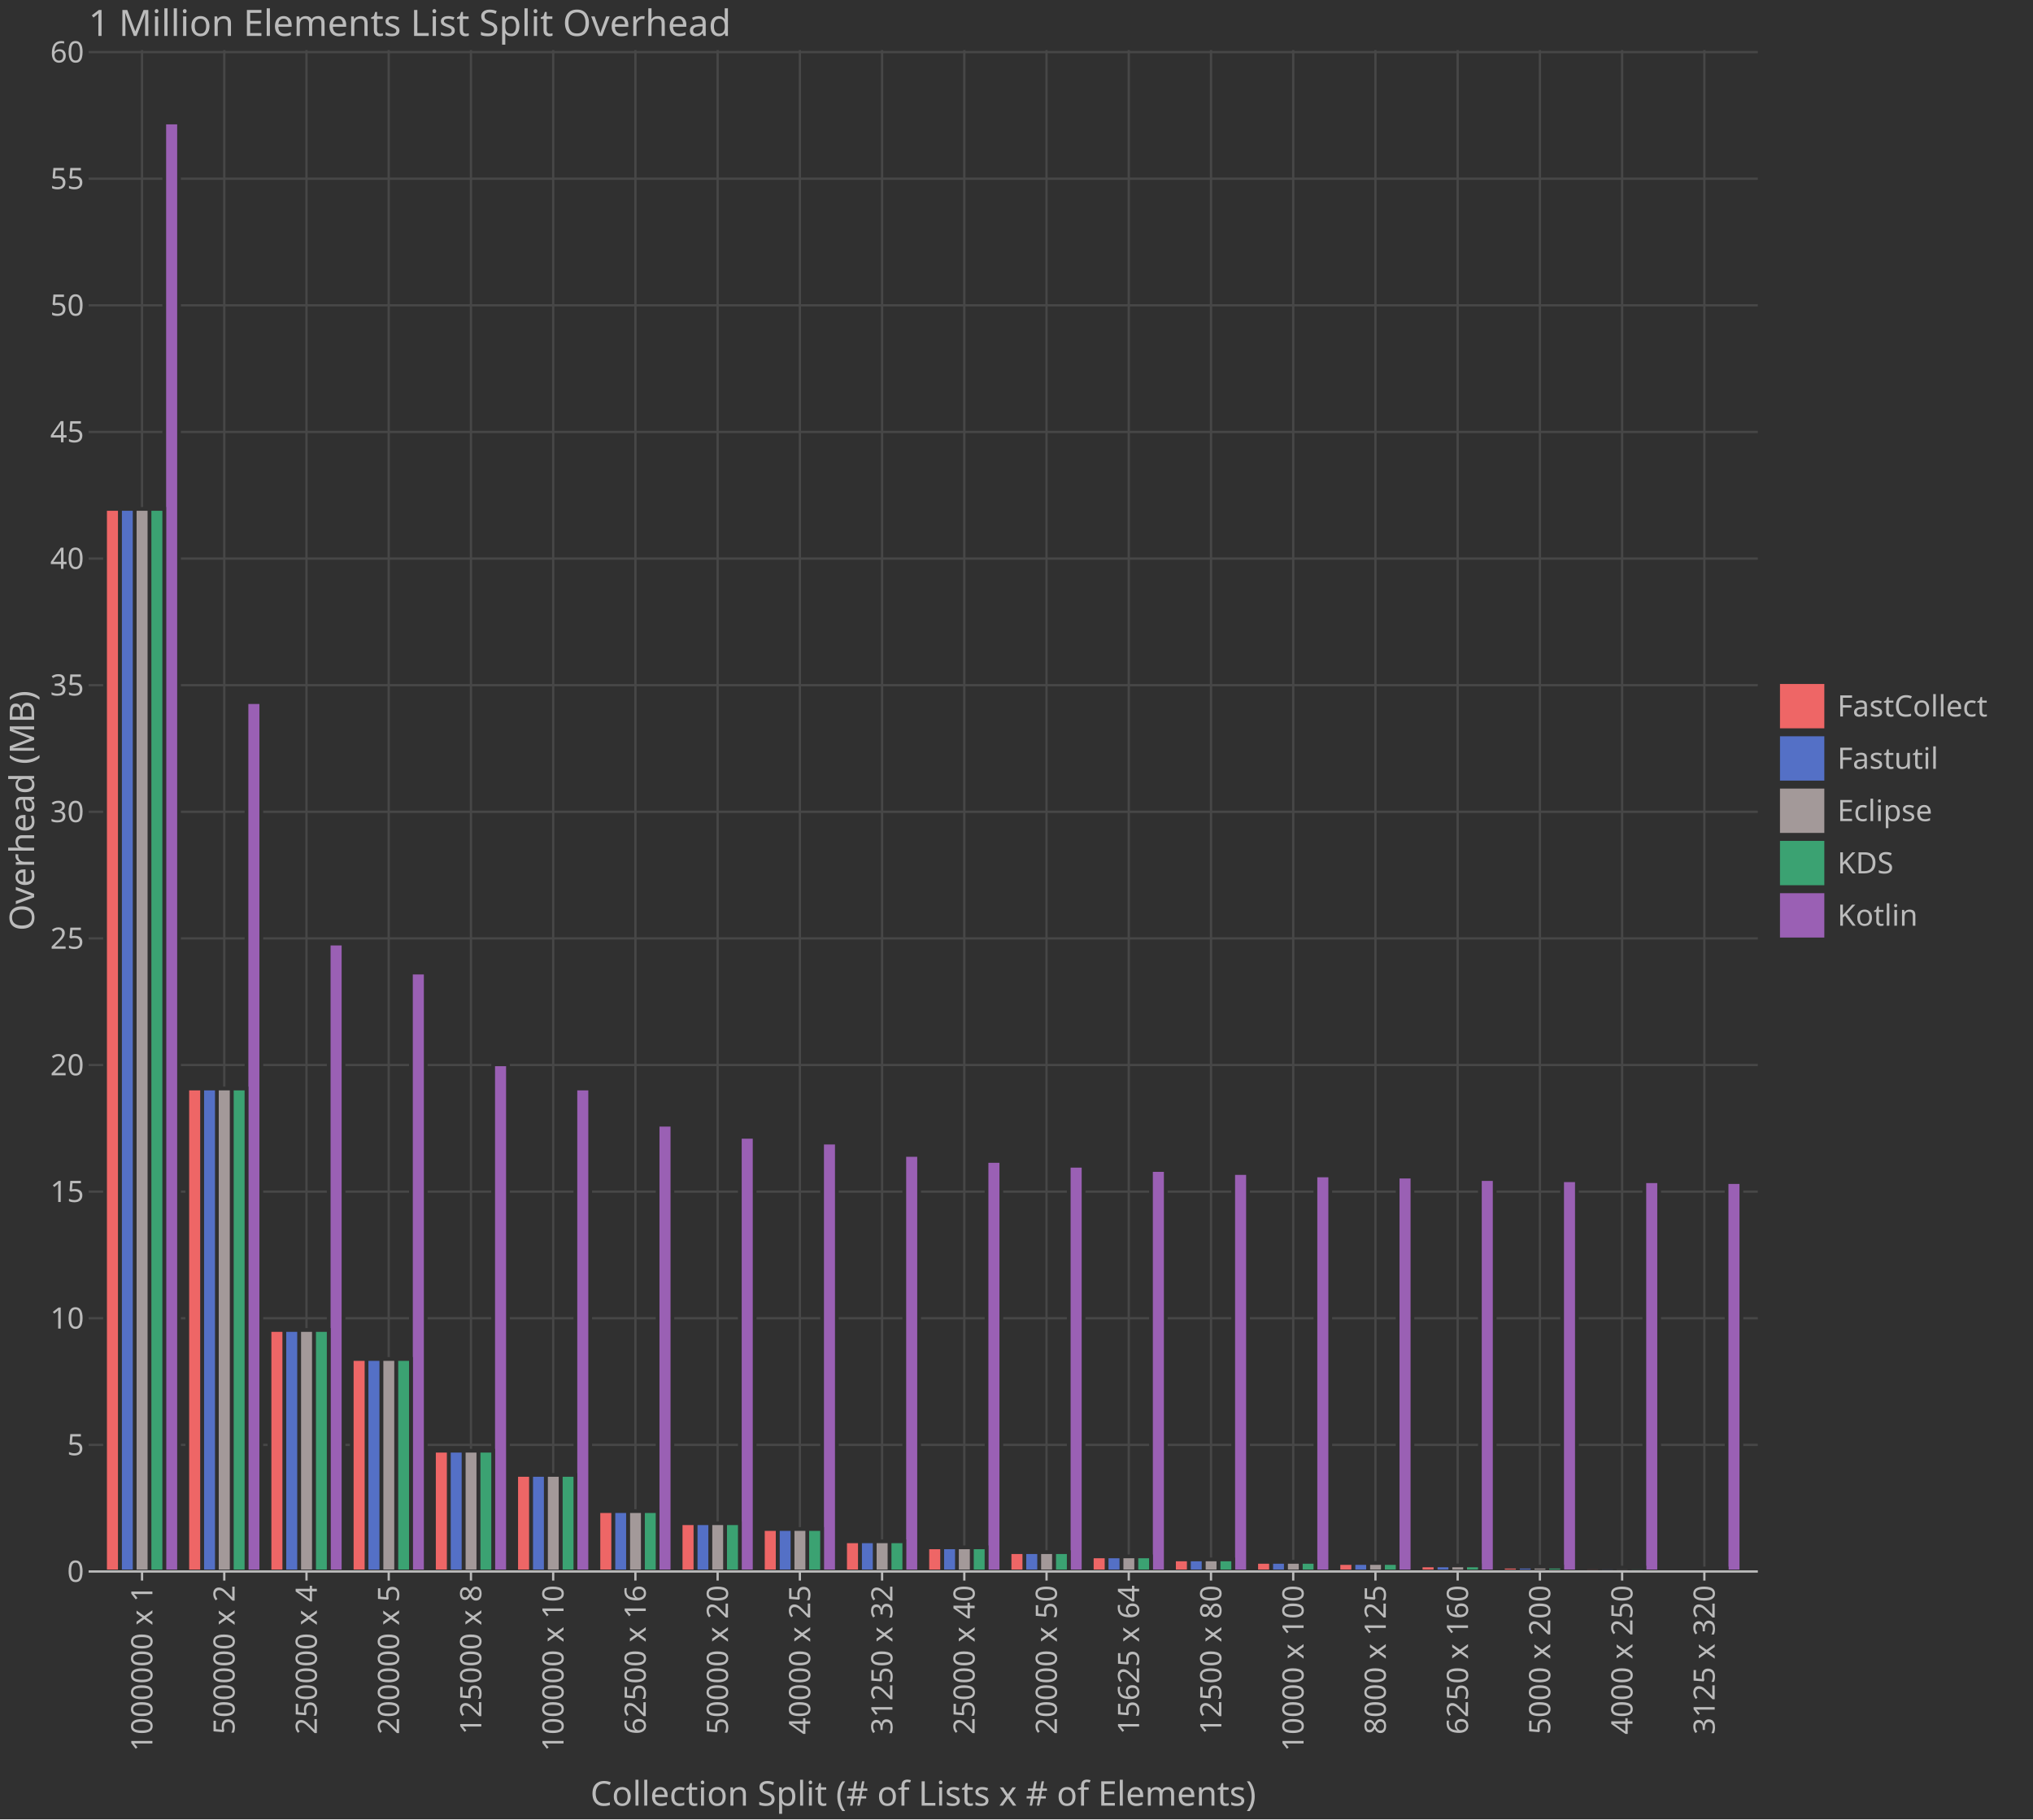
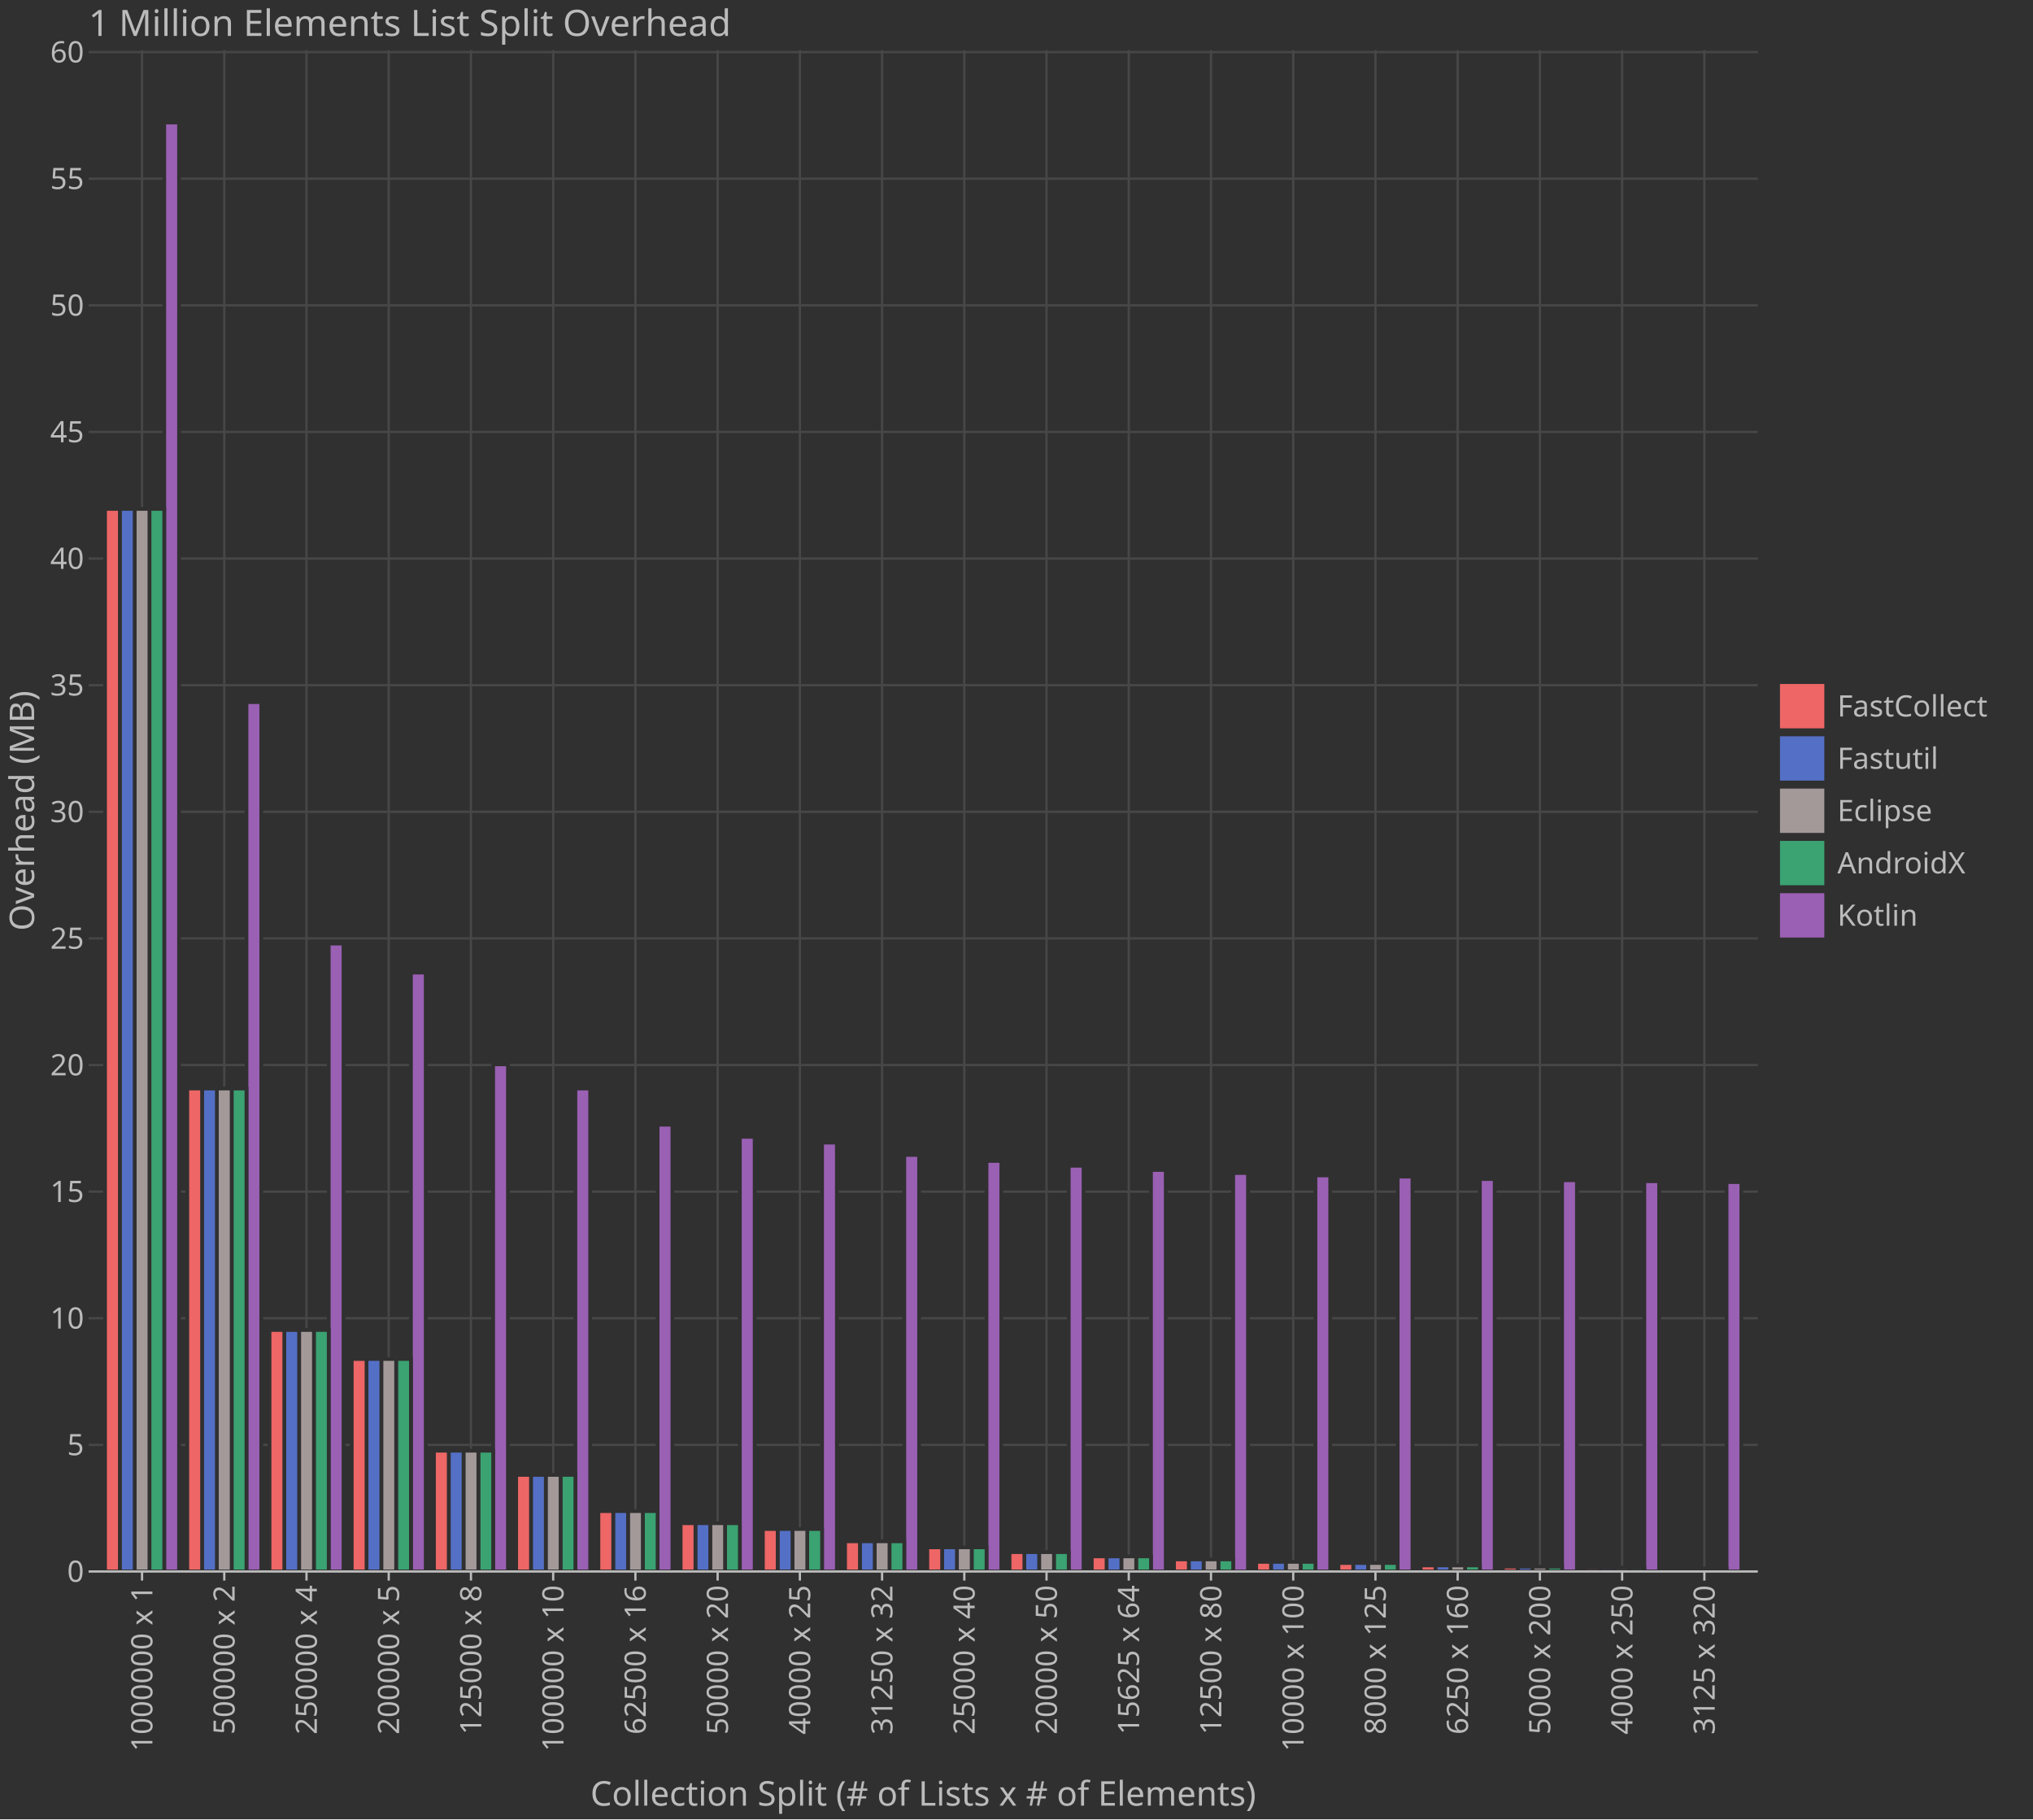
<svg xmlns="http://www.w3.org/2000/svg" display="block" class="plt-container" width="894.0" height="800.0">
  <style type="text/css">
  .plt-container {
   font-family: sans-serif;
   user-select: none;
   -webkit-user-select: none;
   -moz-user-select: none;
   -ms-user-select: none;
}
text {
   text-rendering: optimizeLegibility;
}
- #pbjqvr3 .plot-title {
+ #pQdCdPR .plot-title {
fill: #bbbbbb;
font-weight: normal;
   font-style: normal;font-family: sans-serif;
font-size: 16.0px;

}
- #pbjqvr3 .plot-subtitle {
+ #pQdCdPR .plot-subtitle {
fill: #bbbbbb;
font-weight: normal;
   font-style: normal;font-family: sans-serif;
font-size: 15.0px;

}
- #pbjqvr3 .plot-caption {
- fill: #bbbbbb;
- font-weight: normal;
-    font-style: normal;font-family: sans-serif;
- font-size: 13.0px;
- 
- }
- #pbjqvr3 .hyperlink-element {
+ #pQdCdPR .plot-caption {
+ fill: #bbbbbb;
+ font-weight: normal;
+    font-style: normal;font-family: sans-serif;
+ font-size: 13.0px;
+ 
+ }
+ #pQdCdPR .hyperlink-element {
fill: #118ed8;
font-weight: normal;
   font-style: normal;
}
- #pbjqvr3 .legend-title {
+ #pQdCdPR .legend-title {
fill: #bbbbbb;
font-weight: normal;
   font-style: normal;font-family: sans-serif;
font-size: 15.0px;

}
- #pbjqvr3 .legend-item {
- fill: #bbbbbb;
- font-weight: normal;
-    font-style: normal;font-family: sans-serif;
- font-size: 13.0px;
- 
- }
- #pbjqvr3 .axis-title-x {
+ #pQdCdPR .legend-item {
+ fill: #bbbbbb;
+ font-weight: normal;
+    font-style: normal;font-family: sans-serif;
+ font-size: 13.0px;
+ 
+ }
+ #pQdCdPR .axis-title-x {
fill: #bbbbbb;
font-weight: normal;
   font-style: normal;font-family: sans-serif;
font-size: 15.0px;

}
- #pbjqvr3 .axis-text-x {
- fill: #bbbbbb;
- font-weight: normal;
-    font-style: normal;font-family: sans-serif;
- font-size: 13.0px;
- 
- }
- #dqtwXRc .axis-tooltip-text-x {
+ #pQdCdPR .axis-text-x {
+ fill: #bbbbbb;
+ font-weight: normal;
+    font-style: normal;font-family: sans-serif;
+ font-size: 13.0px;
+ 
+ }
+ #dkMjJOs .axis-tooltip-text-x {
fill: #303030;
font-weight: normal;
   font-style: normal;font-family: sans-serif;
font-size: 13.0px;

}
- #pbjqvr3 .axis-title-y {
+ #pQdCdPR .axis-title-y {
fill: #bbbbbb;
font-weight: normal;
   font-style: normal;font-family: sans-serif;
font-size: 15.0px;

}
- #pbjqvr3 .axis-text-y {
- fill: #bbbbbb;
- font-weight: normal;
-    font-style: normal;font-family: sans-serif;
- font-size: 13.0px;
- 
- }
- #dqtwXRc .axis-tooltip-text-y {
+ #pQdCdPR .axis-text-y {
+ fill: #bbbbbb;
+ font-weight: normal;
+    font-style: normal;font-family: sans-serif;
+ font-size: 13.0px;
+ 
+ }
+ #dkMjJOs .axis-tooltip-text-y {
fill: #303030;
font-weight: normal;
   font-style: normal;font-family: sans-serif;
font-size: 13.0px;

}
- #pbjqvr3 .facet-strip-text-x {
- fill: #bbbbbb;
- font-weight: normal;
-    font-style: normal;font-family: sans-serif;
- font-size: 13.0px;
- 
- }
- #pbjqvr3 .facet-strip-text-y {
- fill: #bbbbbb;
- font-weight: normal;
-    font-style: normal;font-family: sans-serif;
- font-size: 13.0px;
- 
- }
- #dqtwXRc .tooltip-text {
- fill: #bbbbbb;
- font-weight: normal;
-    font-style: normal;font-family: sans-serif;
- font-size: 13.0px;
- 
- }
- #dqtwXRc .tooltip-title {
+ #pQdCdPR .facet-strip-text-x {
+ fill: #bbbbbb;
+ font-weight: normal;
+    font-style: normal;font-family: sans-serif;
+ font-size: 13.0px;
+ 
+ }
+ #pQdCdPR .facet-strip-text-y {
+ fill: #bbbbbb;
+ font-weight: normal;
+    font-style: normal;font-family: sans-serif;
+ font-size: 13.0px;
+ 
+ }
+ #dkMjJOs .tooltip-text {
+ fill: #bbbbbb;
+ font-weight: normal;
+    font-style: normal;font-family: sans-serif;
+ font-size: 13.0px;
+ 
+ }
+ #dkMjJOs .tooltip-title {
fill: #bbbbbb;
font-weight: bold;
   font-style: normal;font-family: sans-serif;
font-size: 13.0px;

}
- #dqtwXRc .tooltip-label {
+ #dkMjJOs .tooltip-label {
fill: #bbbbbb;
font-weight: bold;
   font-style: normal;font-family: sans-serif;
font-size: 13.0px;

}

  </style>
-   <g id="pbjqvr3">
+   <g id="pQdCdPR">
    <path fill-rule="evenodd" fill="rgb(48,48,48)" fill-opacity="1.0" d="M0.0 0.0 L0.0 800.0 L894.0 800.0 L894.0 0.0 Z">
    </path>
    <g transform="translate(21.0 22.0 ) ">
      <g>
        <g transform="translate(17.96121 0.0 ) ">
          <g>
            <line x1="23.503" y1="0.0" x2="23.503" y2="669.028" stroke="rgb(71,71,71)" stroke-opacity="1.0" stroke-width="1.0" fill="none">
            </line>
            <line x1="59.662" y1="0.0" x2="59.662" y2="669.028" stroke="rgb(71,71,71)" stroke-opacity="1.0" stroke-width="1.0" fill="none">
            </line>
            <line x1="95.821" y1="0.0" x2="95.821" y2="669.028" stroke="rgb(71,71,71)" stroke-opacity="1.0" stroke-width="1.0" fill="none">
            </line>
            <line x1="131.98" y1="0.0" x2="131.98" y2="669.028" stroke="rgb(71,71,71)" stroke-opacity="1.0" stroke-width="1.0" fill="none">
            </line>
            <line x1="168.138" y1="0.0" x2="168.138" y2="669.028" stroke="rgb(71,71,71)" stroke-opacity="1.0" stroke-width="1.0" fill="none">
            </line>
            <line x1="204.297" y1="0.0" x2="204.297" y2="669.028" stroke="rgb(71,71,71)" stroke-opacity="1.0" stroke-width="1.0" fill="none">
            </line>
            <line x1="240.456" y1="0.0" x2="240.456" y2="669.028" stroke="rgb(71,71,71)" stroke-opacity="1.0" stroke-width="1.0" fill="none">
            </line>
            <line x1="276.615" y1="0.0" x2="276.615" y2="669.028" stroke="rgb(71,71,71)" stroke-opacity="1.0" stroke-width="1.0" fill="none">
            </line>
            <line x1="312.773" y1="0.0" x2="312.773" y2="669.028" stroke="rgb(71,71,71)" stroke-opacity="1.0" stroke-width="1.0" fill="none">
            </line>
            <line x1="348.932" y1="0.0" x2="348.932" y2="669.028" stroke="rgb(71,71,71)" stroke-opacity="1.0" stroke-width="1.0" fill="none">
            </line>
            <line x1="385.091" y1="0.0" x2="385.091" y2="669.028" stroke="rgb(71,71,71)" stroke-opacity="1.0" stroke-width="1.0" fill="none">
            </line>
            <line x1="421.25" y1="0.0" x2="421.25" y2="669.028" stroke="rgb(71,71,71)" stroke-opacity="1.0" stroke-width="1.0" fill="none">
            </line>
            <line x1="457.409" y1="0.0" x2="457.409" y2="669.028" stroke="rgb(71,71,71)" stroke-opacity="1.0" stroke-width="1.0" fill="none">
            </line>
            <line x1="493.567" y1="0.0" x2="493.567" y2="669.028" stroke="rgb(71,71,71)" stroke-opacity="1.0" stroke-width="1.0" fill="none">
            </line>
            <line x1="529.726" y1="0.0" x2="529.726" y2="669.028" stroke="rgb(71,71,71)" stroke-opacity="1.0" stroke-width="1.0" fill="none">
            </line>
            <line x1="565.885" y1="0.0" x2="565.885" y2="669.028" stroke="rgb(71,71,71)" stroke-opacity="1.0" stroke-width="1.0" fill="none">
            </line>
            <line x1="602.044" y1="0.0" x2="602.044" y2="669.028" stroke="rgb(71,71,71)" stroke-opacity="1.0" stroke-width="1.0" fill="none">
            </line>
            <line x1="638.203" y1="0.0" x2="638.203" y2="669.028" stroke="rgb(71,71,71)" stroke-opacity="1.0" stroke-width="1.0" fill="none">
            </line>
            <line x1="674.361" y1="0.0" x2="674.361" y2="669.028" stroke="rgb(71,71,71)" stroke-opacity="1.0" stroke-width="1.0" fill="none">
            </line>
            <line x1="710.52" y1="0.0" x2="710.52" y2="669.028" stroke="rgb(71,71,71)" stroke-opacity="1.0" stroke-width="1.0" fill="none">
            </line>
          </g>
        </g>
        <g transform="translate(17.96121 0.0 ) ">
          <g>
            <line x1="0.0" y1="669.028" x2="734.023" y2="669.028" stroke="rgb(71,71,71)" stroke-opacity="1.0" stroke-width="1.0" fill="none">
            </line>
            <line x1="0.0" y1="613.351" x2="734.023" y2="613.351" stroke="rgb(71,71,71)" stroke-opacity="1.0" stroke-width="1.0" fill="none">
            </line>
            <line x1="0.0" y1="557.674" x2="734.023" y2="557.674" stroke="rgb(71,71,71)" stroke-opacity="1.0" stroke-width="1.0" fill="none">
            </line>
            <line x1="0.0" y1="501.998" x2="734.023" y2="501.998" stroke="rgb(71,71,71)" stroke-opacity="1.0" stroke-width="1.0" fill="none">
            </line>
            <line x1="0.0" y1="446.321" x2="734.023" y2="446.321" stroke="rgb(71,71,71)" stroke-opacity="1.0" stroke-width="1.0" fill="none">
            </line>
            <line x1="0.0" y1="390.644" x2="734.023" y2="390.644" stroke="rgb(71,71,71)" stroke-opacity="1.0" stroke-width="1.0" fill="none">
            </line>
            <line x1="0.0" y1="334.967" x2="734.023" y2="334.967" stroke="rgb(71,71,71)" stroke-opacity="1.0" stroke-width="1.0" fill="none">
            </line>
            <line x1="0.0" y1="279.291" x2="734.023" y2="279.291" stroke="rgb(71,71,71)" stroke-opacity="1.0" stroke-width="1.0" fill="none">
            </line>
            <line x1="0.0" y1="223.614" x2="734.023" y2="223.614" stroke="rgb(71,71,71)" stroke-opacity="1.0" stroke-width="1.0" fill="none">
            </line>
            <line x1="0.0" y1="167.937" x2="734.023" y2="167.937" stroke="rgb(71,71,71)" stroke-opacity="1.0" stroke-width="1.0" fill="none">
            </line>
            <line x1="0.0" y1="112.261" x2="734.023" y2="112.261" stroke="rgb(71,71,71)" stroke-opacity="1.0" stroke-width="1.0" fill="none">
            </line>
            <line x1="0.0" y1="56.584" x2="734.023" y2="56.584" stroke="rgb(71,71,71)" stroke-opacity="1.0" stroke-width="1.0" fill="none">
            </line>
            <line x1="0.0" y1="0.907" x2="734.023" y2="0.907" stroke="rgb(71,71,71)" stroke-opacity="1.0" stroke-width="1.0" fill="none">
            </line>
          </g>
        </g>
      </g>
-       <g clip-path="url(#c8flc7L)" clip-bounds-jfx="[rect (17.961, 0.0), (734.023, 669.028)]">
+       <g clip-path="url(#cBJMEf4)" clip-bounds-jfx="[rect (17.961, 0.0), (734.023, 669.028)]">
        <g transform="translate(17.96121 0.0 ) ">
          <g>
            <g>
              <rect x="720.283" y="497.788" height="171.239" width="6.509" stroke="rgb(48,48,48)" stroke-opacity="1.0" fill="rgb(154,96,180)" fill-opacity="1.0" stroke-width="1.65">
              </rect>
              <rect x="713.774" y="667.7" height="1.327" width="6.509" stroke="rgb(48,48,48)" stroke-opacity="1.0" fill="rgb(59,162,114)" fill-opacity="1.0" stroke-width="1.65">
              </rect>
              <rect x="707.266" y="667.7" height="1.327" width="6.509" stroke="rgb(48,48,48)" stroke-opacity="1.0" fill="rgb(163,153,153)" fill-opacity="1.0" stroke-width="1.65">
              </rect>
              <rect x="700.757" y="667.7" height="1.327" width="6.509" stroke="rgb(48,48,48)" stroke-opacity="1.0" fill="rgb(84,112,198)" fill-opacity="1.0" stroke-width="1.65">
              </rect>
              <rect x="694.249" y="667.7" height="1.327" width="6.509" stroke="rgb(48,48,48)" stroke-opacity="1.0" fill="rgb(238,102,102)" fill-opacity="1.0" stroke-width="1.65">
              </rect>
              <rect x="684.124" y="497.417" height="171.611" width="6.509" stroke="rgb(48,48,48)" stroke-opacity="1.0" fill="rgb(154,96,180)" fill-opacity="1.0" stroke-width="1.65">
              </rect>
              <rect x="677.616" y="667.328" height="1.699" width="6.509" stroke="rgb(48,48,48)" stroke-opacity="1.0" fill="rgb(59,162,114)" fill-opacity="1.0" stroke-width="1.65">
              </rect>
              <rect x="671.107" y="667.328" height="1.699" width="6.509" stroke="rgb(48,48,48)" stroke-opacity="1.0" fill="rgb(163,153,153)" fill-opacity="1.0" stroke-width="1.65">
              </rect>
              <rect x="664.598" y="667.328" height="1.699" width="6.509" stroke="rgb(48,48,48)" stroke-opacity="1.0" fill="rgb(84,112,198)" fill-opacity="1.0" stroke-width="1.65">
              </rect>
              <rect x="658.09" y="667.328" height="1.699" width="6.509" stroke="rgb(48,48,48)" stroke-opacity="1.0" fill="rgb(238,102,102)" fill-opacity="1.0" stroke-width="1.65">
              </rect>
              <rect x="647.965" y="496.992" height="172.036" width="6.509" stroke="rgb(48,48,48)" stroke-opacity="1.0" fill="rgb(154,96,180)" fill-opacity="1.0" stroke-width="1.65">
              </rect>
              <rect x="641.457" y="666.904" height="2.124" width="6.509" stroke="rgb(48,48,48)" stroke-opacity="1.0" fill="rgb(59,162,114)" fill-opacity="1.0" stroke-width="1.65">
              </rect>
              <rect x="634.948" y="666.904" height="2.124" width="6.509" stroke="rgb(48,48,48)" stroke-opacity="1.0" fill="rgb(163,153,153)" fill-opacity="1.0" stroke-width="1.65">
              </rect>
              <rect x="628.44" y="666.904" height="2.124" width="6.509" stroke="rgb(48,48,48)" stroke-opacity="1.0" fill="rgb(84,112,198)" fill-opacity="1.0" stroke-width="1.65">
              </rect>
              <rect x="621.931" y="666.904" height="2.124" width="6.509" stroke="rgb(48,48,48)" stroke-opacity="1.0" fill="rgb(238,102,102)" fill-opacity="1.0" stroke-width="1.65">
              </rect>
              <rect x="611.807" y="496.461" height="172.567" width="6.509" stroke="rgb(48,48,48)" stroke-opacity="1.0" fill="rgb(154,96,180)" fill-opacity="1.0" stroke-width="1.65">
              </rect>
              <rect x="605.298" y="666.373" height="2.655" width="6.509" stroke="rgb(48,48,48)" stroke-opacity="1.0" fill="rgb(59,162,114)" fill-opacity="1.0" stroke-width="1.65">
              </rect>
              <rect x="598.789" y="666.373" height="2.655" width="6.509" stroke="rgb(48,48,48)" stroke-opacity="1.0" fill="rgb(163,153,153)" fill-opacity="1.0" stroke-width="1.65">
              </rect>
              <rect x="592.281" y="666.373" height="2.655" width="6.509" stroke="rgb(48,48,48)" stroke-opacity="1.0" fill="rgb(84,112,198)" fill-opacity="1.0" stroke-width="1.65">
              </rect>
              <rect x="585.772" y="666.373" height="2.655" width="6.509" stroke="rgb(48,48,48)" stroke-opacity="1.0" fill="rgb(238,102,102)" fill-opacity="1.0" stroke-width="1.65">
              </rect>
              <rect x="575.648" y="495.378" height="173.65" width="6.509" stroke="rgb(48,48,48)" stroke-opacity="1.0" fill="rgb(154,96,180)" fill-opacity="1.0" stroke-width="1.65">
              </rect>
              <rect x="569.139" y="665.29" height="3.738" width="6.509" stroke="rgb(48,48,48)" stroke-opacity="1.0" fill="rgb(59,162,114)" fill-opacity="1.0" stroke-width="1.65">
              </rect>
              <rect x="562.631" y="665.29" height="3.738" width="6.509" stroke="rgb(48,48,48)" stroke-opacity="1.0" fill="rgb(163,153,153)" fill-opacity="1.0" stroke-width="1.65">
              </rect>
              <rect x="556.122" y="665.29" height="3.738" width="6.509" stroke="rgb(48,48,48)" stroke-opacity="1.0" fill="rgb(84,112,198)" fill-opacity="1.0" stroke-width="1.65">
              </rect>
              <rect x="549.614" y="665.29" height="3.738" width="6.509" stroke="rgb(48,48,48)" stroke-opacity="1.0" fill="rgb(238,102,102)" fill-opacity="1.0" stroke-width="1.65">
              </rect>
              <rect x="539.489" y="494.868" height="174.16" width="6.509" stroke="rgb(48,48,48)" stroke-opacity="1.0" fill="rgb(154,96,180)" fill-opacity="1.0" stroke-width="1.65">
              </rect>
              <rect x="532.98" y="664.78" height="4.248" width="6.509" stroke="rgb(48,48,48)" stroke-opacity="1.0" fill="rgb(59,162,114)" fill-opacity="1.0" stroke-width="1.65">
              </rect>
              <rect x="526.472" y="664.78" height="4.248" width="6.509" stroke="rgb(48,48,48)" stroke-opacity="1.0" fill="rgb(163,153,153)" fill-opacity="1.0" stroke-width="1.65">
              </rect>
              <rect x="519.963" y="664.78" height="4.248" width="6.509" stroke="rgb(48,48,48)" stroke-opacity="1.0" fill="rgb(84,112,198)" fill-opacity="1.0" stroke-width="1.65">
              </rect>
              <rect x="513.455" y="664.78" height="4.248" width="6.509" stroke="rgb(48,48,48)" stroke-opacity="1.0" fill="rgb(238,102,102)" fill-opacity="1.0" stroke-width="1.65">
              </rect>
              <rect x="503.33" y="493.806" height="175.222" width="6.509" stroke="rgb(48,48,48)" stroke-opacity="1.0" fill="rgb(154,96,180)" fill-opacity="1.0" stroke-width="1.65">
              </rect>
              <rect x="496.822" y="663.718" height="5.31" width="6.509" stroke="rgb(48,48,48)" stroke-opacity="1.0" fill="rgb(59,162,114)" fill-opacity="1.0" stroke-width="1.65">
              </rect>
              <rect x="490.313" y="663.718" height="5.31" width="6.509" stroke="rgb(48,48,48)" stroke-opacity="1.0" fill="rgb(163,153,153)" fill-opacity="1.0" stroke-width="1.65">
              </rect>
              <rect x="483.805" y="663.718" height="5.31" width="6.509" stroke="rgb(48,48,48)" stroke-opacity="1.0" fill="rgb(84,112,198)" fill-opacity="1.0" stroke-width="1.65">
              </rect>
              <rect x="477.296" y="663.718" height="5.31" width="6.509" stroke="rgb(48,48,48)" stroke-opacity="1.0" fill="rgb(238,102,102)" fill-opacity="1.0" stroke-width="1.65">
              </rect>
              <rect x="467.171" y="492.479" height="176.549" width="6.509" stroke="rgb(48,48,48)" stroke-opacity="1.0" fill="rgb(154,96,180)" fill-opacity="1.0" stroke-width="1.65">
              </rect>
              <rect x="460.663" y="662.39" height="6.637" width="6.509" stroke="rgb(48,48,48)" stroke-opacity="1.0" fill="rgb(59,162,114)" fill-opacity="1.0" stroke-width="1.65">
              </rect>
              <rect x="454.154" y="662.39" height="6.637" width="6.509" stroke="rgb(48,48,48)" stroke-opacity="1.0" fill="rgb(163,153,153)" fill-opacity="1.0" stroke-width="1.65">
              </rect>
              <rect x="447.646" y="662.39" height="6.637" width="6.509" stroke="rgb(48,48,48)" stroke-opacity="1.0" fill="rgb(84,112,198)" fill-opacity="1.0" stroke-width="1.65">
              </rect>
              <rect x="441.137" y="662.39" height="6.637" width="6.509" stroke="rgb(48,48,48)" stroke-opacity="1.0" fill="rgb(238,102,102)" fill-opacity="1.0" stroke-width="1.65">
              </rect>
              <rect x="431.013" y="490.62" height="178.407" width="6.509" stroke="rgb(48,48,48)" stroke-opacity="1.0" fill="rgb(154,96,180)" fill-opacity="1.0" stroke-width="1.65">
              </rect>
              <rect x="424.504" y="660.532" height="8.496" width="6.509" stroke="rgb(48,48,48)" stroke-opacity="1.0" fill="rgb(59,162,114)" fill-opacity="1.0" stroke-width="1.65">
              </rect>
              <rect x="417.996" y="660.532" height="8.496" width="6.509" stroke="rgb(48,48,48)" stroke-opacity="1.0" fill="rgb(163,153,153)" fill-opacity="1.0" stroke-width="1.65">
              </rect>
              <rect x="411.487" y="660.532" height="8.496" width="6.509" stroke="rgb(48,48,48)" stroke-opacity="1.0" fill="rgb(84,112,198)" fill-opacity="1.0" stroke-width="1.65">
              </rect>
              <rect x="404.978" y="660.532" height="8.496" width="6.509" stroke="rgb(48,48,48)" stroke-opacity="1.0" fill="rgb(238,102,102)" fill-opacity="1.0" stroke-width="1.65">
              </rect>
              <rect x="394.854" y="488.496" height="180.531" width="6.509" stroke="rgb(48,48,48)" stroke-opacity="1.0" fill="rgb(154,96,180)" fill-opacity="1.0" stroke-width="1.65">
              </rect>
              <rect x="388.345" y="658.408" height="10.619" width="6.509" stroke="rgb(48,48,48)" stroke-opacity="1.0" fill="rgb(59,162,114)" fill-opacity="1.0" stroke-width="1.65">
              </rect>
              <rect x="381.837" y="658.408" height="10.619" width="6.509" stroke="rgb(48,48,48)" stroke-opacity="1.0" fill="rgb(163,153,153)" fill-opacity="1.0" stroke-width="1.65">
              </rect>
              <rect x="375.328" y="658.408" height="10.619" width="6.509" stroke="rgb(48,48,48)" stroke-opacity="1.0" fill="rgb(84,112,198)" fill-opacity="1.0" stroke-width="1.65">
              </rect>
              <rect x="368.82" y="658.408" height="10.619" width="6.509" stroke="rgb(48,48,48)" stroke-opacity="1.0" fill="rgb(238,102,102)" fill-opacity="1.0" stroke-width="1.65">
              </rect>
              <rect x="358.695" y="485.841" height="183.186" width="6.509" stroke="rgb(48,48,48)" stroke-opacity="1.0" fill="rgb(154,96,180)" fill-opacity="1.0" stroke-width="1.65">
              </rect>
              <rect x="352.187" y="655.753" height="13.274" width="6.509" stroke="rgb(48,48,48)" stroke-opacity="1.0" fill="rgb(59,162,114)" fill-opacity="1.0" stroke-width="1.65">
              </rect>
              <rect x="345.678" y="655.753" height="13.274" width="6.509" stroke="rgb(48,48,48)" stroke-opacity="1.0" fill="rgb(163,153,153)" fill-opacity="1.0" stroke-width="1.65">
              </rect>
              <rect x="339.169" y="655.753" height="13.274" width="6.509" stroke="rgb(48,48,48)" stroke-opacity="1.0" fill="rgb(84,112,198)" fill-opacity="1.0" stroke-width="1.65">
              </rect>
              <rect x="332.661" y="655.753" height="13.274" width="6.509" stroke="rgb(48,48,48)" stroke-opacity="1.0" fill="rgb(238,102,102)" fill-opacity="1.0" stroke-width="1.65">
              </rect>
              <rect x="322.536" y="480.426" height="188.602" width="6.509" stroke="rgb(48,48,48)" stroke-opacity="1.0" fill="rgb(154,96,180)" fill-opacity="1.0" stroke-width="1.65">
              </rect>
              <rect x="316.028" y="650.337" height="18.69" width="6.509" stroke="rgb(48,48,48)" stroke-opacity="1.0" fill="rgb(59,162,114)" fill-opacity="1.0" stroke-width="1.65">
              </rect>
              <rect x="309.519" y="650.337" height="18.69" width="6.509" stroke="rgb(48,48,48)" stroke-opacity="1.0" fill="rgb(163,153,153)" fill-opacity="1.0" stroke-width="1.65">
              </rect>
              <rect x="303.011" y="650.337" height="18.69" width="6.509" stroke="rgb(48,48,48)" stroke-opacity="1.0" fill="rgb(84,112,198)" fill-opacity="1.0" stroke-width="1.65">
              </rect>
              <rect x="296.502" y="650.337" height="18.69" width="6.509" stroke="rgb(48,48,48)" stroke-opacity="1.0" fill="rgb(238,102,102)" fill-opacity="1.0" stroke-width="1.65">
              </rect>
              <rect x="286.378" y="477.877" height="191.151" width="6.509" stroke="rgb(48,48,48)" stroke-opacity="1.0" fill="rgb(154,96,180)" fill-opacity="1.0" stroke-width="1.65">
              </rect>
              <rect x="279.869" y="647.789" height="21.239" width="6.509" stroke="rgb(48,48,48)" stroke-opacity="1.0" fill="rgb(59,162,114)" fill-opacity="1.0" stroke-width="1.65">
              </rect>
              <rect x="273.36" y="647.789" height="21.239" width="6.509" stroke="rgb(48,48,48)" stroke-opacity="1.0" fill="rgb(163,153,153)" fill-opacity="1.0" stroke-width="1.65">
              </rect>
              <rect x="266.852" y="647.789" height="21.239" width="6.509" stroke="rgb(48,48,48)" stroke-opacity="1.0" fill="rgb(84,112,198)" fill-opacity="1.0" stroke-width="1.65">
              </rect>
              <rect x="260.343" y="647.789" height="21.239" width="6.509" stroke="rgb(48,48,48)" stroke-opacity="1.0" fill="rgb(238,102,102)" fill-opacity="1.0" stroke-width="1.65">
              </rect>
              <rect x="250.219" y="472.567" height="196.46" width="6.509" stroke="rgb(48,48,48)" stroke-opacity="1.0" fill="rgb(154,96,180)" fill-opacity="1.0" stroke-width="1.65">
              </rect>
              <rect x="243.71" y="642.479" height="26.549" width="6.509" stroke="rgb(48,48,48)" stroke-opacity="1.0" fill="rgb(59,162,114)" fill-opacity="1.0" stroke-width="1.65">
              </rect>
              <rect x="237.202" y="642.479" height="26.549" width="6.509" stroke="rgb(48,48,48)" stroke-opacity="1.0" fill="rgb(163,153,153)" fill-opacity="1.0" stroke-width="1.65">
              </rect>
              <rect x="230.693" y="642.479" height="26.549" width="6.509" stroke="rgb(48,48,48)" stroke-opacity="1.0" fill="rgb(84,112,198)" fill-opacity="1.0" stroke-width="1.65">
              </rect>
              <rect x="224.184" y="642.479" height="26.549" width="6.509" stroke="rgb(48,48,48)" stroke-opacity="1.0" fill="rgb(238,102,102)" fill-opacity="1.0" stroke-width="1.65">
              </rect>
              <rect x="214.06" y="456.638" height="212.39" width="6.509" stroke="rgb(48,48,48)" stroke-opacity="1.0" fill="rgb(154,96,180)" fill-opacity="1.0" stroke-width="1.65">
              </rect>
              <rect x="207.551" y="626.55" height="42.478" width="6.509" stroke="rgb(48,48,48)" stroke-opacity="1.0" fill="rgb(59,162,114)" fill-opacity="1.0" stroke-width="1.65">
              </rect>
              <rect x="201.043" y="626.55" height="42.478" width="6.509" stroke="rgb(48,48,48)" stroke-opacity="1.0" fill="rgb(163,153,153)" fill-opacity="1.0" stroke-width="1.65">
              </rect>
              <rect x="194.534" y="626.55" height="42.478" width="6.509" stroke="rgb(48,48,48)" stroke-opacity="1.0" fill="rgb(84,112,198)" fill-opacity="1.0" stroke-width="1.65">
              </rect>
              <rect x="188.026" y="626.55" height="42.478" width="6.509" stroke="rgb(48,48,48)" stroke-opacity="1.0" fill="rgb(238,102,102)" fill-opacity="1.0" stroke-width="1.65">
              </rect>
              <rect x="177.901" y="446.018" height="223.009" width="6.509" stroke="rgb(48,48,48)" stroke-opacity="1.0" fill="rgb(154,96,180)" fill-opacity="1.0" stroke-width="1.65">
              </rect>
              <rect x="171.393" y="615.93" height="53.097" width="6.509" stroke="rgb(48,48,48)" stroke-opacity="1.0" fill="rgb(59,162,114)" fill-opacity="1.0" stroke-width="1.65">
              </rect>
              <rect x="164.884" y="615.93" height="53.097" width="6.509" stroke="rgb(48,48,48)" stroke-opacity="1.0" fill="rgb(163,153,153)" fill-opacity="1.0" stroke-width="1.65">
              </rect>
              <rect x="158.375" y="615.93" height="53.097" width="6.509" stroke="rgb(48,48,48)" stroke-opacity="1.0" fill="rgb(84,112,198)" fill-opacity="1.0" stroke-width="1.65">
              </rect>
              <rect x="151.867" y="615.93" height="53.097" width="6.509" stroke="rgb(48,48,48)" stroke-opacity="1.0" fill="rgb(238,102,102)" fill-opacity="1.0" stroke-width="1.65">
              </rect>
              <rect x="141.742" y="405.664" height="263.363" width="6.509" stroke="rgb(48,48,48)" stroke-opacity="1.0" fill="rgb(154,96,180)" fill-opacity="1.0" stroke-width="1.65">
              </rect>
              <rect x="135.234" y="575.576" height="93.451" width="6.509" stroke="rgb(48,48,48)" stroke-opacity="1.0" fill="rgb(59,162,114)" fill-opacity="1.0" stroke-width="1.65">
              </rect>
              <rect x="128.725" y="575.576" height="93.451" width="6.509" stroke="rgb(48,48,48)" stroke-opacity="1.0" fill="rgb(163,153,153)" fill-opacity="1.0" stroke-width="1.65">
              </rect>
              <rect x="122.217" y="575.576" height="93.451" width="6.509" stroke="rgb(48,48,48)" stroke-opacity="1.0" fill="rgb(84,112,198)" fill-opacity="1.0" stroke-width="1.65">
              </rect>
              <rect x="115.708" y="575.576" height="93.451" width="6.509" stroke="rgb(48,48,48)" stroke-opacity="1.0" fill="rgb(238,102,102)" fill-opacity="1.0" stroke-width="1.65">
              </rect>
              <rect x="105.584" y="392.921" height="276.107" width="6.509" stroke="rgb(48,48,48)" stroke-opacity="1.0" fill="rgb(154,96,180)" fill-opacity="1.0" stroke-width="1.65">
              </rect>
              <rect x="99.075" y="562.833" height="106.195" width="6.509" stroke="rgb(48,48,48)" stroke-opacity="1.0" fill="rgb(59,162,114)" fill-opacity="1.0" stroke-width="1.65">
              </rect>
              <rect x="92.566" y="562.833" height="106.195" width="6.509" stroke="rgb(48,48,48)" stroke-opacity="1.0" fill="rgb(163,153,153)" fill-opacity="1.0" stroke-width="1.65">
              </rect>
              <rect x="86.058" y="562.833" height="106.195" width="6.509" stroke="rgb(48,48,48)" stroke-opacity="1.0" fill="rgb(84,112,198)" fill-opacity="1.0" stroke-width="1.65">
              </rect>
              <rect x="79.549" y="562.833" height="106.195" width="6.509" stroke="rgb(48,48,48)" stroke-opacity="1.0" fill="rgb(238,102,102)" fill-opacity="1.0" stroke-width="1.65">
              </rect>
              <rect x="69.425" y="286.726" height="382.301" width="6.509" stroke="rgb(48,48,48)" stroke-opacity="1.0" fill="rgb(154,96,180)" fill-opacity="1.0" stroke-width="1.65">
              </rect>
              <rect x="62.916" y="456.638" height="212.39" width="6.509" stroke="rgb(48,48,48)" stroke-opacity="1.0" fill="rgb(59,162,114)" fill-opacity="1.0" stroke-width="1.65">
              </rect>
              <rect x="56.408" y="456.638" height="212.39" width="6.509" stroke="rgb(48,48,48)" stroke-opacity="1.0" fill="rgb(163,153,153)" fill-opacity="1.0" stroke-width="1.65">
              </rect>
              <rect x="49.899" y="456.638" height="212.39" width="6.509" stroke="rgb(48,48,48)" stroke-opacity="1.0" fill="rgb(84,112,198)" fill-opacity="1.0" stroke-width="1.65">
              </rect>
              <rect x="43.391" y="456.638" height="212.39" width="6.509" stroke="rgb(48,48,48)" stroke-opacity="1.0" fill="rgb(238,102,102)" fill-opacity="1.0" stroke-width="1.65">
              </rect>
              <rect x="33.266" y="31.858" height="637.169" width="6.509" stroke="rgb(48,48,48)" stroke-opacity="1.0" fill="rgb(154,96,180)" fill-opacity="1.0" stroke-width="1.65">
              </rect>
              <rect x="26.758" y="201.77" height="467.257" width="6.509" stroke="rgb(48,48,48)" stroke-opacity="1.0" fill="rgb(59,162,114)" fill-opacity="1.0" stroke-width="1.65">
              </rect>
              <rect x="20.249" y="201.77" height="467.257" width="6.509" stroke="rgb(48,48,48)" stroke-opacity="1.0" fill="rgb(163,153,153)" fill-opacity="1.0" stroke-width="1.65">
              </rect>
              <rect x="13.74" y="201.77" height="467.257" width="6.509" stroke="rgb(48,48,48)" stroke-opacity="1.0" fill="rgb(84,112,198)" fill-opacity="1.0" stroke-width="1.65">
              </rect>
              <rect x="7.232" y="201.77" height="467.257" width="6.509" stroke="rgb(48,48,48)" stroke-opacity="1.0" fill="rgb(238,102,102)" fill-opacity="1.0" stroke-width="1.65">
              </rect>
            </g>
          </g>
        </g>
        <defs>
-           <clipPath id="c8flc7L">
+           <clipPath id="cBJMEf4">
            <rect x="17.961" y="0.0" width="734.023" height="669.028">
            </rect>
          </clipPath>
        </defs>
      </g>
      <g>
        <g transform="translate(17.96121 669.0276 ) ">
          <g transform="translate(23.50321 0.0 ) ">
            <line stroke-width="1.0" stroke="rgb(187,187,187)" stroke-opacity="1.0" x2="0.0" y2="4.0">
            </line>
            <g transform="translate(0.0 6.0 ) rotate(-90.0 ) ">
              <text class="axis-text-x" text-anchor="end" dy="0.35em" y="0.0">
                <tspan>1000000 x 1</tspan>
              </text>
            </g>
          </g>
          <g transform="translate(59.66199 0.0 ) ">
            <line stroke-width="1.0" stroke="rgb(187,187,187)" stroke-opacity="1.0" x2="0.0" y2="4.0">
            </line>
            <g transform="translate(0.0 6.0 ) rotate(-90.0 ) ">
              <text class="axis-text-x" text-anchor="end" dy="0.35em" y="0.0">
                <tspan>500000 x 2</tspan>
              </text>
            </g>
          </g>
          <g transform="translate(95.82078 0.0 ) ">
            <line stroke-width="1.0" stroke="rgb(187,187,187)" stroke-opacity="1.0" x2="0.0" y2="4.0">
            </line>
            <g transform="translate(0.0 6.0 ) rotate(-90.0 ) ">
              <text class="axis-text-x" text-anchor="end" dy="0.35em" y="0.0">
                <tspan>250000 x 4</tspan>
              </text>
            </g>
          </g>
          <g transform="translate(131.9796 0.0 ) ">
            <line stroke-width="1.0" stroke="rgb(187,187,187)" stroke-opacity="1.0" x2="0.0" y2="4.0">
            </line>
            <g transform="translate(0.0 6.0 ) rotate(-90.0 ) ">
              <text class="axis-text-x" text-anchor="end" dy="0.35em" y="0.0">
                <tspan>200000 x 5</tspan>
              </text>
            </g>
          </g>
          <g transform="translate(168.1383 0.0 ) ">
            <line stroke-width="1.0" stroke="rgb(187,187,187)" stroke-opacity="1.0" x2="0.0" y2="4.0">
            </line>
            <g transform="translate(0.0 6.0 ) rotate(-90.0 ) ">
              <text class="axis-text-x" text-anchor="end" dy="0.35em" y="0.0">
                <tspan>125000 x 8</tspan>
              </text>
            </g>
          </g>
          <g transform="translate(204.2971 0.0 ) ">
            <line stroke-width="1.0" stroke="rgb(187,187,187)" stroke-opacity="1.0" x2="0.0" y2="4.0">
            </line>
            <g transform="translate(0.0 6.0 ) rotate(-90.0 ) ">
              <text class="axis-text-x" text-anchor="end" dy="0.35em" y="0.0">
                <tspan>100000 x 10</tspan>
              </text>
            </g>
          </g>
          <g transform="translate(240.4559 0.0 ) ">
            <line stroke-width="1.0" stroke="rgb(187,187,187)" stroke-opacity="1.0" x2="0.0" y2="4.0">
            </line>
            <g transform="translate(0.0 6.0 ) rotate(-90.0 ) ">
              <text class="axis-text-x" text-anchor="end" dy="0.35em" y="0.0">
                <tspan>62500 x 16</tspan>
              </text>
            </g>
          </g>
          <g transform="translate(276.6147 0.0 ) ">
            <line stroke-width="1.0" stroke="rgb(187,187,187)" stroke-opacity="1.0" x2="0.0" y2="4.0">
            </line>
            <g transform="translate(0.0 6.0 ) rotate(-90.0 ) ">
              <text class="axis-text-x" text-anchor="end" dy="0.35em" y="0.0">
                <tspan>50000 x 20</tspan>
              </text>
            </g>
          </g>
          <g transform="translate(312.7735 0.0 ) ">
            <line stroke-width="1.0" stroke="rgb(187,187,187)" stroke-opacity="1.0" x2="0.0" y2="4.0">
            </line>
            <g transform="translate(0.0 6.0 ) rotate(-90.0 ) ">
              <text class="axis-text-x" text-anchor="end" dy="0.35em" y="0.0">
                <tspan>40000 x 25</tspan>
              </text>
            </g>
          </g>
          <g transform="translate(348.9323 0.0 ) ">
            <line stroke-width="1.0" stroke="rgb(187,187,187)" stroke-opacity="1.0" x2="0.0" y2="4.0">
            </line>
            <g transform="translate(0.0 6.0 ) rotate(-90.0 ) ">
              <text class="axis-text-x" text-anchor="end" dy="0.35em" y="0.0">
                <tspan>31250 x 32</tspan>
              </text>
            </g>
          </g>
          <g transform="translate(385.0911 0.0 ) ">
            <line stroke-width="1.0" stroke="rgb(187,187,187)" stroke-opacity="1.0" x2="0.0" y2="4.0">
            </line>
            <g transform="translate(0.0 6.0 ) rotate(-90.0 ) ">
              <text class="axis-text-x" text-anchor="end" dy="0.35em" y="0.0">
                <tspan>25000 x 40</tspan>
              </text>
            </g>
          </g>
          <g transform="translate(421.2498 0.0 ) ">
            <line stroke-width="1.0" stroke="rgb(187,187,187)" stroke-opacity="1.0" x2="0.0" y2="4.0">
            </line>
            <g transform="translate(0.0 6.0 ) rotate(-90.0 ) ">
              <text class="axis-text-x" text-anchor="end" dy="0.35em" y="0.0">
                <tspan>20000 x 50</tspan>
              </text>
            </g>
          </g>
          <g transform="translate(457.4086 0.0 ) ">
            <line stroke-width="1.0" stroke="rgb(187,187,187)" stroke-opacity="1.0" x2="0.0" y2="4.0">
            </line>
            <g transform="translate(0.0 6.0 ) rotate(-90.0 ) ">
              <text class="axis-text-x" text-anchor="end" dy="0.35em" y="0.0">
                <tspan>15625 x 64</tspan>
              </text>
            </g>
          </g>
          <g transform="translate(493.5674 0.0 ) ">
            <line stroke-width="1.0" stroke="rgb(187,187,187)" stroke-opacity="1.0" x2="0.0" y2="4.0">
            </line>
            <g transform="translate(0.0 6.0 ) rotate(-90.0 ) ">
              <text class="axis-text-x" text-anchor="end" dy="0.35em" y="0.0">
                <tspan>12500 x 80</tspan>
              </text>
            </g>
          </g>
          <g transform="translate(529.7262 0.0 ) ">
            <line stroke-width="1.0" stroke="rgb(187,187,187)" stroke-opacity="1.0" x2="0.0" y2="4.0">
            </line>
            <g transform="translate(0.0 6.0 ) rotate(-90.0 ) ">
              <text class="axis-text-x" text-anchor="end" dy="0.35em" y="0.0">
                <tspan>10000 x 100</tspan>
              </text>
            </g>
          </g>
          <g transform="translate(565.885 0.0 ) ">
            <line stroke-width="1.0" stroke="rgb(187,187,187)" stroke-opacity="1.0" x2="0.0" y2="4.0">
            </line>
            <g transform="translate(0.0 6.0 ) rotate(-90.0 ) ">
              <text class="axis-text-x" text-anchor="end" dy="0.35em" y="0.0">
                <tspan>8000 x 125</tspan>
              </text>
            </g>
          </g>
          <g transform="translate(602.0438 0.0 ) ">
            <line stroke-width="1.0" stroke="rgb(187,187,187)" stroke-opacity="1.0" x2="0.0" y2="4.0">
            </line>
            <g transform="translate(0.0 6.0 ) rotate(-90.0 ) ">
              <text class="axis-text-x" text-anchor="end" dy="0.35em" y="0.0">
                <tspan>6250 x 160</tspan>
              </text>
            </g>
          </g>
          <g transform="translate(638.2026 0.0 ) ">
            <line stroke-width="1.0" stroke="rgb(187,187,187)" stroke-opacity="1.0" x2="0.0" y2="4.0">
            </line>
            <g transform="translate(0.0 6.0 ) rotate(-90.0 ) ">
              <text class="axis-text-x" text-anchor="end" dy="0.35em" y="0.0">
                <tspan>5000 x 200</tspan>
              </text>
            </g>
          </g>
          <g transform="translate(674.3613 0.0 ) ">
            <line stroke-width="1.0" stroke="rgb(187,187,187)" stroke-opacity="1.0" x2="0.0" y2="4.0">
            </line>
            <g transform="translate(0.0 6.0 ) rotate(-90.0 ) ">
              <text class="axis-text-x" text-anchor="end" dy="0.35em" y="0.0">
                <tspan>4000 x 250</tspan>
              </text>
            </g>
          </g>
          <g transform="translate(710.5201 0.0 ) ">
            <line stroke-width="1.0" stroke="rgb(187,187,187)" stroke-opacity="1.0" x2="0.0" y2="4.0">
            </line>
            <g transform="translate(0.0 6.0 ) rotate(-90.0 ) ">
              <text class="axis-text-x" text-anchor="end" dy="0.35em" y="0.0">
                <tspan>3125 x 320</tspan>
              </text>
            </g>
          </g>
          <line x1="0.0" y1="0.0" x2="734.023" y2="0.0" stroke-width="1.0" stroke="rgb(187,187,187)" stroke-opacity="1.0">
          </line>
        </g>
        <g transform="translate(17.96121 0.0 ) ">
          <g transform="translate(0.0 669.0276 ) ">
            <g transform="translate(-2.0 0.0 ) ">
              <text class="axis-text-y" text-anchor="end" dy="0.35em" y="0.0">
                <tspan>0</tspan>
              </text>
            </g>
          </g>
          <g transform="translate(0.0 613.3509 ) ">
            <g transform="translate(-2.0 0.0 ) ">
              <text class="axis-text-y" text-anchor="end" dy="0.35em" y="0.0">
                <tspan>5</tspan>
              </text>
            </g>
          </g>
          <g transform="translate(0.0 557.6742 ) ">
            <g transform="translate(-2.0 0.0 ) ">
              <text class="axis-text-y" text-anchor="end" dy="0.35em" y="0.0">
                <tspan>10</tspan>
              </text>
            </g>
          </g>
          <g transform="translate(0.0 501.9975 ) ">
            <g transform="translate(-2.0 0.0 ) ">
              <text class="axis-text-y" text-anchor="end" dy="0.35em" y="0.0">
                <tspan>15</tspan>
              </text>
            </g>
          </g>
          <g transform="translate(0.0 446.3208 ) ">
            <g transform="translate(-2.0 0.0 ) ">
              <text class="axis-text-y" text-anchor="end" dy="0.35em" y="0.0">
                <tspan>20</tspan>
              </text>
            </g>
          </g>
          <g transform="translate(0.0 390.6441 ) ">
            <g transform="translate(-2.0 0.0 ) ">
              <text class="axis-text-y" text-anchor="end" dy="0.35em" y="0.0">
                <tspan>25</tspan>
              </text>
            </g>
          </g>
          <g transform="translate(0.0 334.9674 ) ">
            <g transform="translate(-2.0 0.0 ) ">
              <text class="axis-text-y" text-anchor="end" dy="0.35em" y="0.0">
                <tspan>30</tspan>
              </text>
            </g>
          </g>
          <g transform="translate(0.0 279.2908 ) ">
            <g transform="translate(-2.0 0.0 ) ">
              <text class="axis-text-y" text-anchor="end" dy="0.35em" y="0.0">
                <tspan>35</tspan>
              </text>
            </g>
          </g>
          <g transform="translate(0.0 223.6141 ) ">
            <g transform="translate(-2.0 0.0 ) ">
              <text class="axis-text-y" text-anchor="end" dy="0.35em" y="0.0">
                <tspan>40</tspan>
              </text>
            </g>
          </g>
          <g transform="translate(0.0 167.9374 ) ">
            <g transform="translate(-2.0 0.0 ) ">
              <text class="axis-text-y" text-anchor="end" dy="0.35em" y="0.0">
                <tspan>45</tspan>
              </text>
            </g>
          </g>
          <g transform="translate(0.0 112.2607 ) ">
            <g transform="translate(-2.0 0.0 ) ">
              <text class="axis-text-y" text-anchor="end" dy="0.35em" y="0.0">
                <tspan>50</tspan>
              </text>
            </g>
          </g>
          <g transform="translate(0.0 56.58402 ) ">
            <g transform="translate(-2.0 0.0 ) ">
              <text class="axis-text-y" text-anchor="end" dy="0.35em" y="0.0">
                <tspan>55</tspan>
              </text>
            </g>
          </g>
          <g transform="translate(0.0 0.9073288 ) ">
            <g transform="translate(-2.0 0.0 ) ">
              <text class="axis-text-y" text-anchor="end" dy="0.35em" y="0.0">
                <tspan>60</tspan>
              </text>
            </g>
          </g>
        </g>
      </g>
    </g>
    <g transform="translate(38.96121 15.8 ) ">
      <text class="plot-title" y="0.0">
        <tspan>1 Million Elements List Split Overhead</tspan>
      </text>
    </g>
    <g transform="translate(15.0 356.5138 ) rotate(-90.0 ) ">
      <text class="axis-title-y" y="0.0" text-anchor="middle">
        <tspan>Overhead (MB)</tspan>
      </text>
    </g>
    <g transform="translate(405.9729 794.0 ) ">
      <text class="axis-title-x" y="0.0" text-anchor="middle">
        <tspan>Collection Split (# of Lists x # of Elements)</tspan>
      </text>
    </g>
    <g transform="translate(775.9845 294.0138 ) ">
      <rect x="0.0" y="0.0" height="125.0" width="115.015" stroke="rgb(187,187,187)" stroke-opacity="1.0" stroke-width="0.0" fill="rgb(48,48,48)" fill-opacity="1.0">
      </rect>
      <g transform="translate(5.0 5.0 ) ">
        <g transform="">
          <g transform="">
            <g>
              <g transform="translate(1.0 1.0 ) ">
                <g>
                  <rect x="0.0" y="0.0" height="21.0" width="21.0" stroke="rgb(48,48,48)" stroke-opacity="1.0" fill="rgb(238,102,102)" fill-opacity="1.0" stroke-width="1.5">
                  </rect>
                </g>
              </g>
            </g>
            <g transform="translate(26.9903 11.5 ) ">
              <text class="legend-item" y="0.0" dy="0.35em">
                <tspan>FastCollect</tspan>
              </text>
            </g>
          </g>
          <g transform="translate(0.0 23.0 ) ">
            <g>
              <g transform="translate(1.0 1.0 ) ">
                <g>
                  <rect x="0.0" y="0.0" height="21.0" width="21.0" stroke="rgb(48,48,48)" stroke-opacity="1.0" fill="rgb(84,112,198)" fill-opacity="1.0" stroke-width="1.5">
                  </rect>
                </g>
              </g>
            </g>
            <g transform="translate(26.9903 11.5 ) ">
              <text class="legend-item" y="0.0" dy="0.35em">
                <tspan>Fastutil</tspan>
              </text>
            </g>
          </g>
          <g transform="translate(0.0 46.0 ) ">
            <g>
              <g transform="translate(1.0 1.0 ) ">
                <g>
                  <rect x="0.0" y="0.0" height="21.0" width="21.0" stroke="rgb(48,48,48)" stroke-opacity="1.0" fill="rgb(163,153,153)" fill-opacity="1.0" stroke-width="1.5">
                  </rect>
                </g>
              </g>
            </g>
            <g transform="translate(26.9903 11.5 ) ">
              <text class="legend-item" y="0.0" dy="0.35em">
                <tspan>Eclipse</tspan>
              </text>
            </g>
          </g>
          <g transform="translate(0.0 69.0 ) ">
            <g>
              <g transform="translate(1.0 1.0 ) ">
                <g>
                  <rect x="0.0" y="0.0" height="21.0" width="21.0" stroke="rgb(48,48,48)" stroke-opacity="1.0" fill="rgb(59,162,114)" fill-opacity="1.0" stroke-width="1.5">
                  </rect>
                </g>
              </g>
            </g>
            <g transform="translate(26.9903 11.5 ) ">
              <text class="legend-item" y="0.0" dy="0.35em">
-                 <tspan>KDS</tspan>
+                 <tspan>AndroidX</tspan>
              </text>
            </g>
          </g>
          <g transform="translate(0.0 92.0 ) ">
            <g>
              <g transform="translate(1.0 1.0 ) ">
                <g>
                  <rect x="0.0" y="0.0" height="21.0" width="21.0" stroke="rgb(48,48,48)" stroke-opacity="1.0" fill="rgb(154,96,180)" fill-opacity="1.0" stroke-width="1.5">
                  </rect>
                </g>
              </g>
            </g>
            <g transform="translate(26.9903 11.5 ) ">
              <text class="legend-item" y="0.0" dy="0.35em">
                <tspan>Kotlin</tspan>
              </text>
            </g>
          </g>
        </g>
      </g>
    </g>
    <path fill="rgb(0,0,0)" fill-opacity="0.0" stroke="rgb(187,187,187)" stroke-opacity="1.0" stroke-width="0.0" d="M0.0 0.0 L0.0 800.0 L894.0 800.0 L894.0 0.0 Z" pointer-events="none">
    </path>
  </g>
-   <g id="dqtwXRc">
+   <g id="dkMjJOs">
  </g>
</svg>
